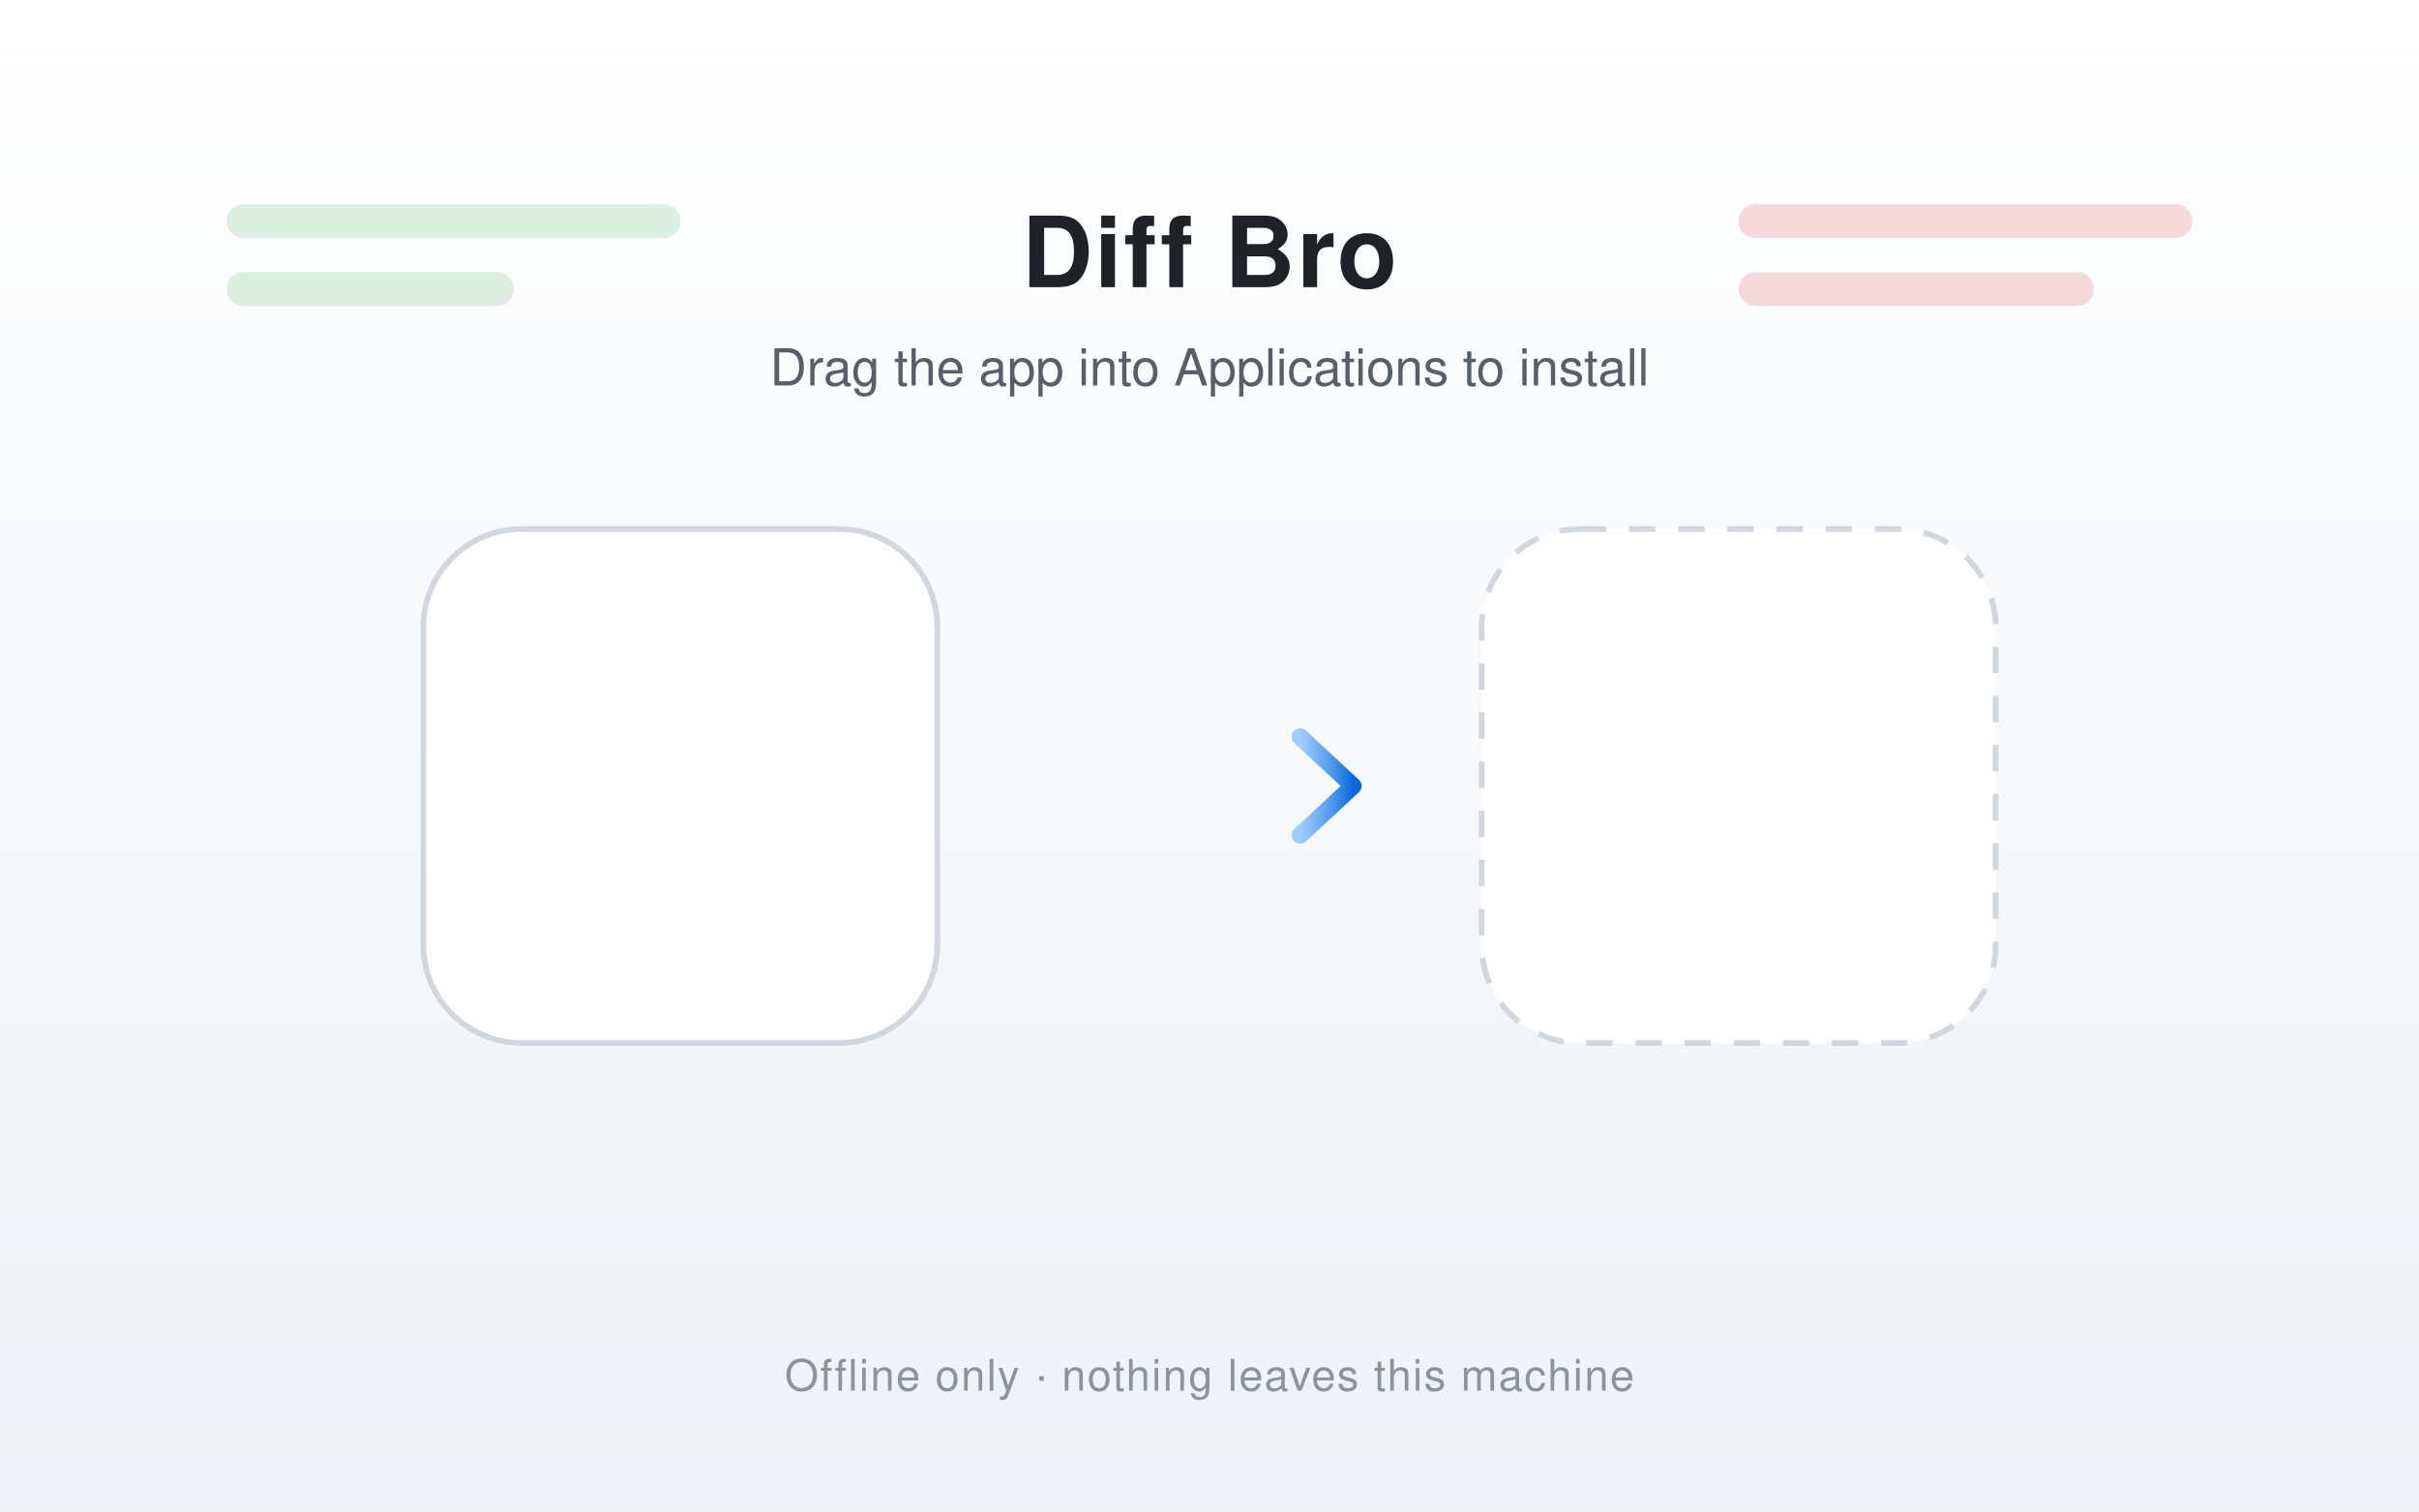
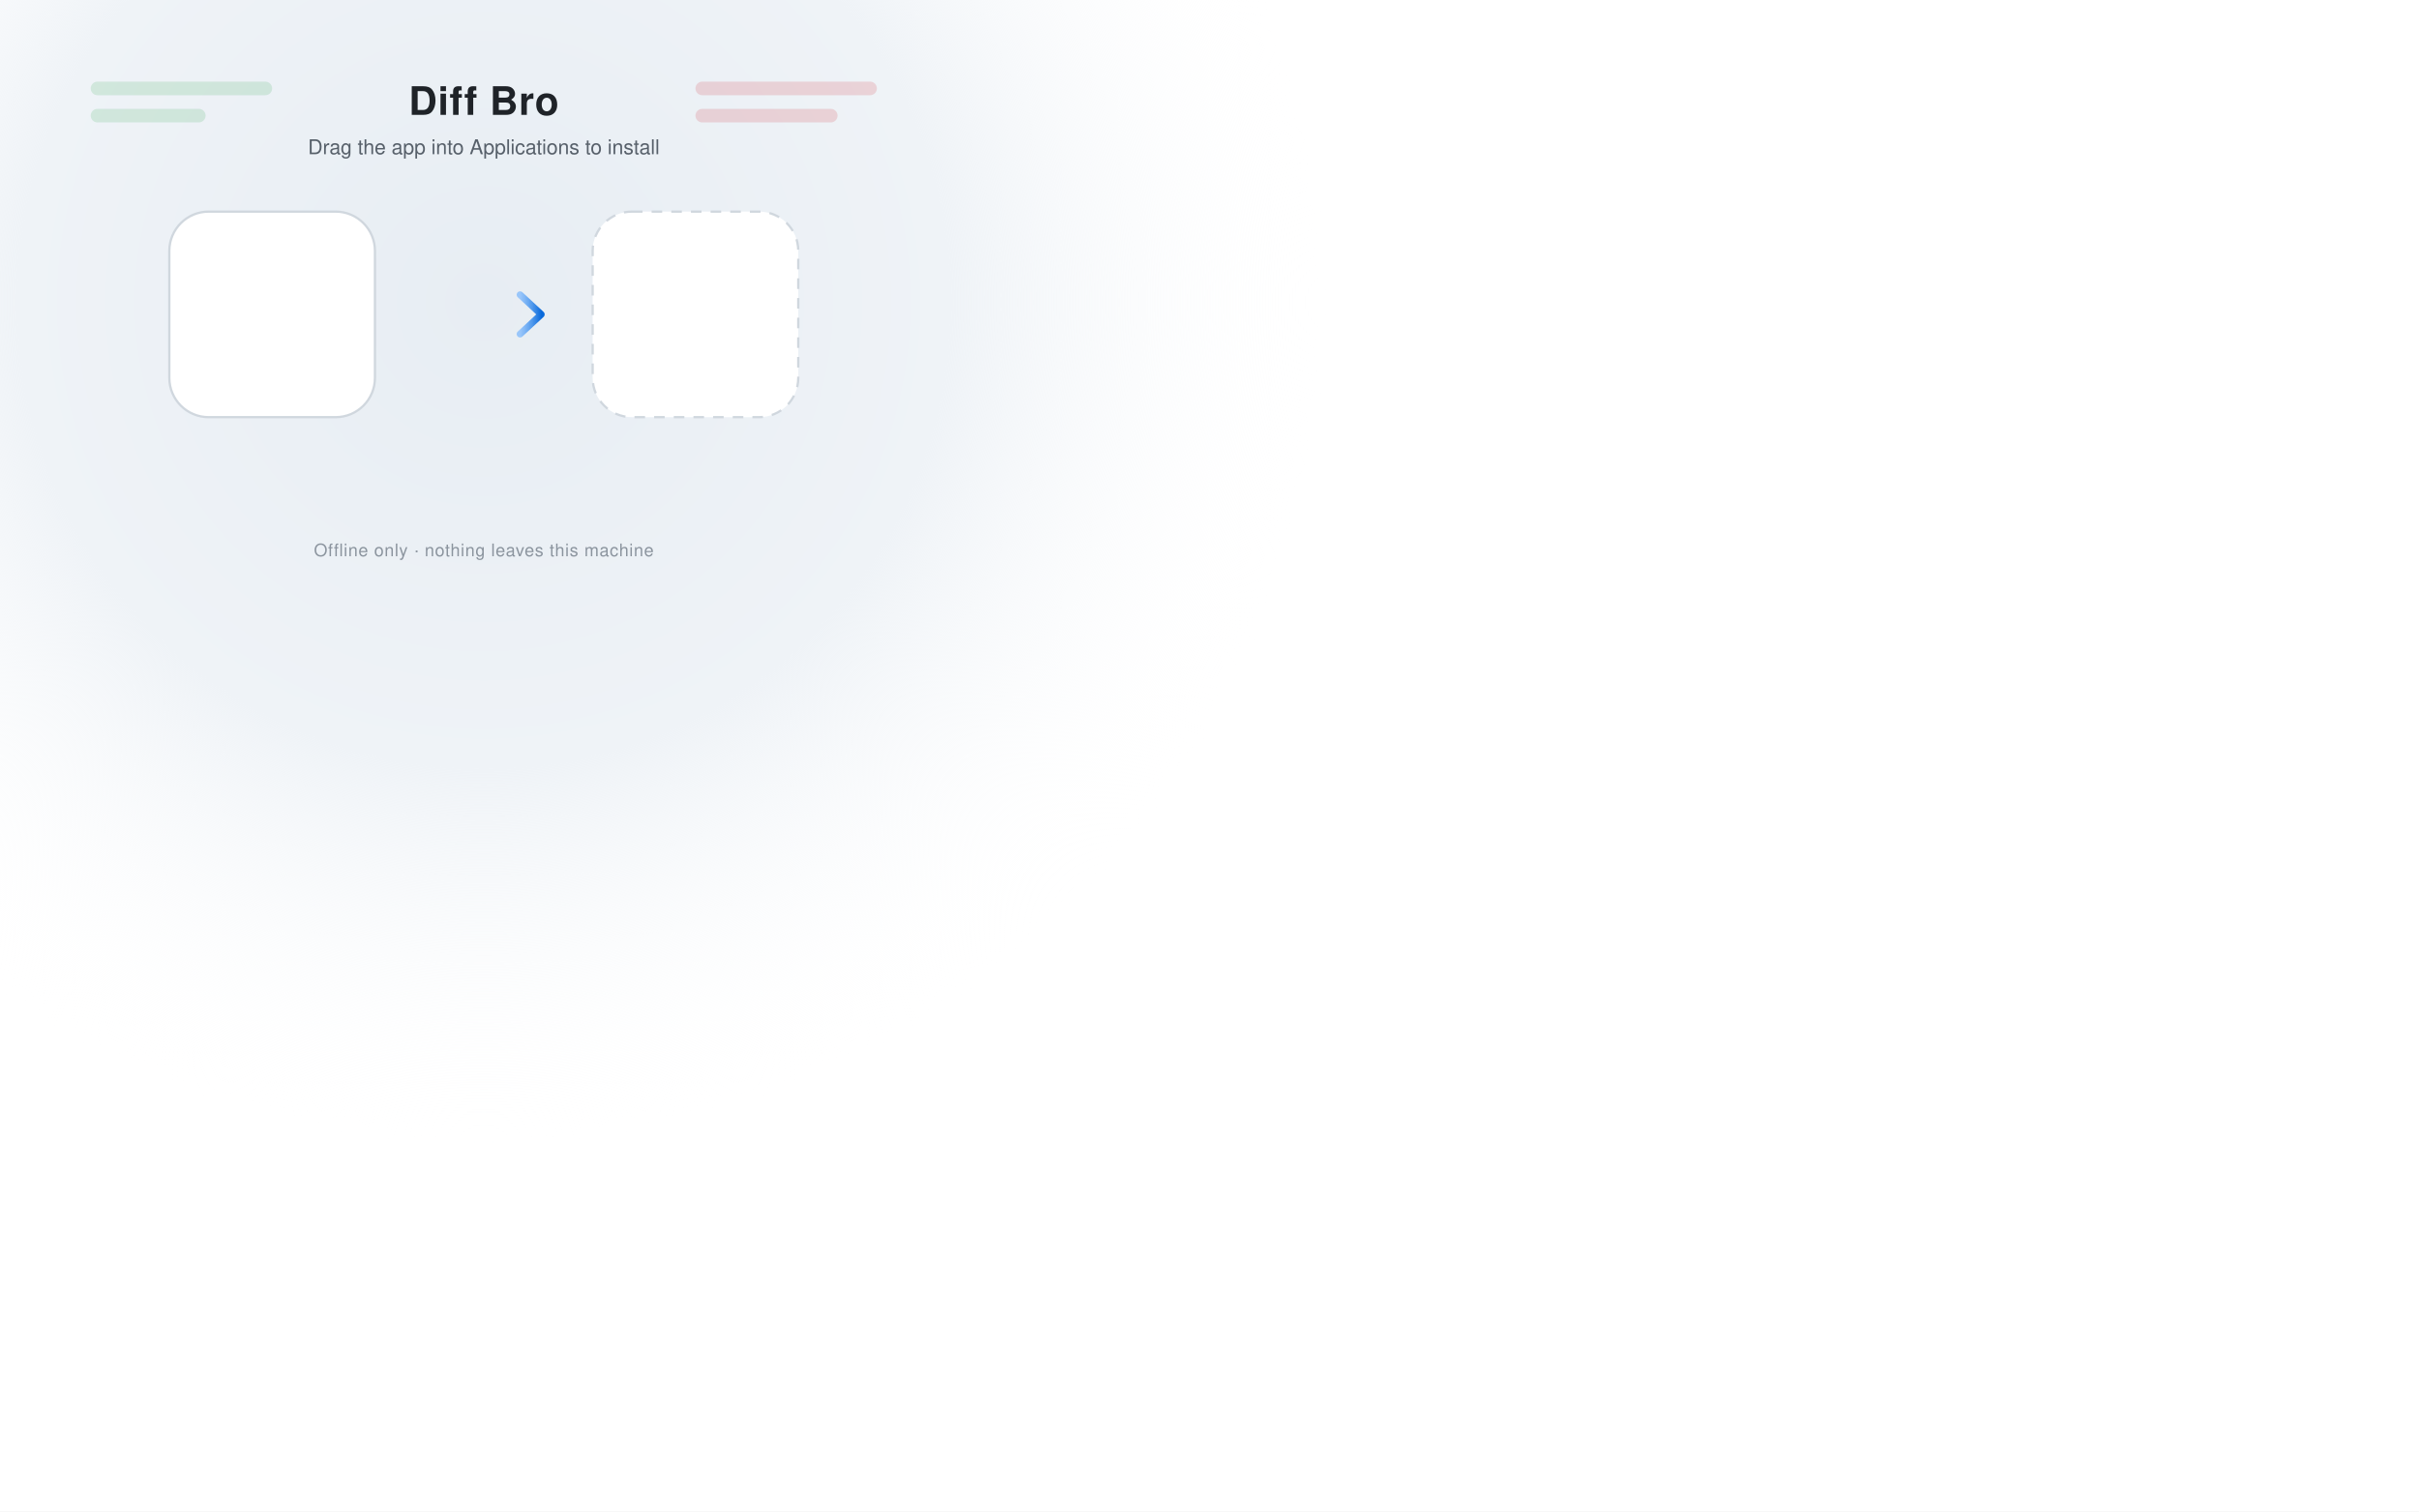
- <svg xmlns="http://www.w3.org/2000/svg" width="640" height="400" viewBox="0 0 640 400">
+ <svg xmlns="http://www.w3.org/2000/svg" width="1600" height="1000" viewBox="0 0 1600 1000">
  <defs>
-     <linearGradient id="paper" x1="0" y1="0" x2="0" y2="1">
-       <stop offset="0" stop-color="#ffffff" />
-       <stop offset="1" stop-color="#eef2f6" />
-     </linearGradient>
+     <radialGradient id="paper" cx="320" cy="200" r="560" gradientUnits="userSpaceOnUse">
+       <stop offset="0" stop-color="#e7edf3" stop-opacity="1" />
+       <stop offset="0.55" stop-color="#eff3f7" stop-opacity="1" />
+       <stop offset="1" stop-color="#ffffff" stop-opacity="0" />
+     </radialGradient>
    <linearGradient id="arrow" x1="0" y1="0" x2="1" y2="0">
      <stop offset="0" stop-color="#58a6ff" stop-opacity="0.55" />
      <stop offset="1" stop-color="#0969da" stop-opacity="1" />
    </linearGradient>
  </defs>
-   <rect width="640" height="400" fill="url(#paper)" />
+   <rect width="1600" height="1000" fill="#ffffff" />
+   <rect width="1600" height="1000" fill="url(#paper)" />
  <g opacity="0.16">
    <rect x="60" y="54" width="120" height="9" rx="4.5" fill="#2da44e" />
    <rect x="60" y="72" width="76" height="9" rx="4.5" fill="#2da44e" />
    <rect x="460" y="54" width="120" height="9" rx="4.5" fill="#cf222e" />
    <rect x="460" y="72" width="94" height="9" rx="4.5" fill="#cf222e" />
  </g>
  <text x="320" y="76" text-anchor="middle" fill="#1f2328" font-family="-apple-system, BlinkMacSystemFont, 'SF Pro Text', Helvetica, Arial, sans-serif" font-size="26" font-weight="600" letter-spacing="0.5">Diff Bro</text>
  <text x="320" y="102" text-anchor="middle" fill="#57606a" font-family="-apple-system, BlinkMacSystemFont, 'SF Pro Text', Helvetica, Arial, sans-serif" font-size="13.5">Drag the app into Applications to install</text>
  <rect x="112" y="140" width="136" height="136" rx="26" fill="#ffffff" stroke="#d0d7de" stroke-width="1.5" />
  <rect x="392" y="140" width="136" height="136" rx="26" fill="#ffffff" stroke="#d0d7de" stroke-width="1.5" stroke-dasharray="7 6" />
  <g stroke="url(#arrow)" stroke-width="4.5" stroke-linecap="round" stroke-linejoin="round" fill="none">
    <line x1="278" y1="208" x2="356" y2="208" />
    <path d="M 344 195 L 358 208 L 344 221" />
  </g>
  <text x="320" y="368" text-anchor="middle" fill="#8b949e" font-family="-apple-system, BlinkMacSystemFont, 'SF Pro Text', Helvetica, Arial, sans-serif" font-size="11.5" letter-spacing="0.4">Offline only · nothing leaves this machine</text>
</svg>
